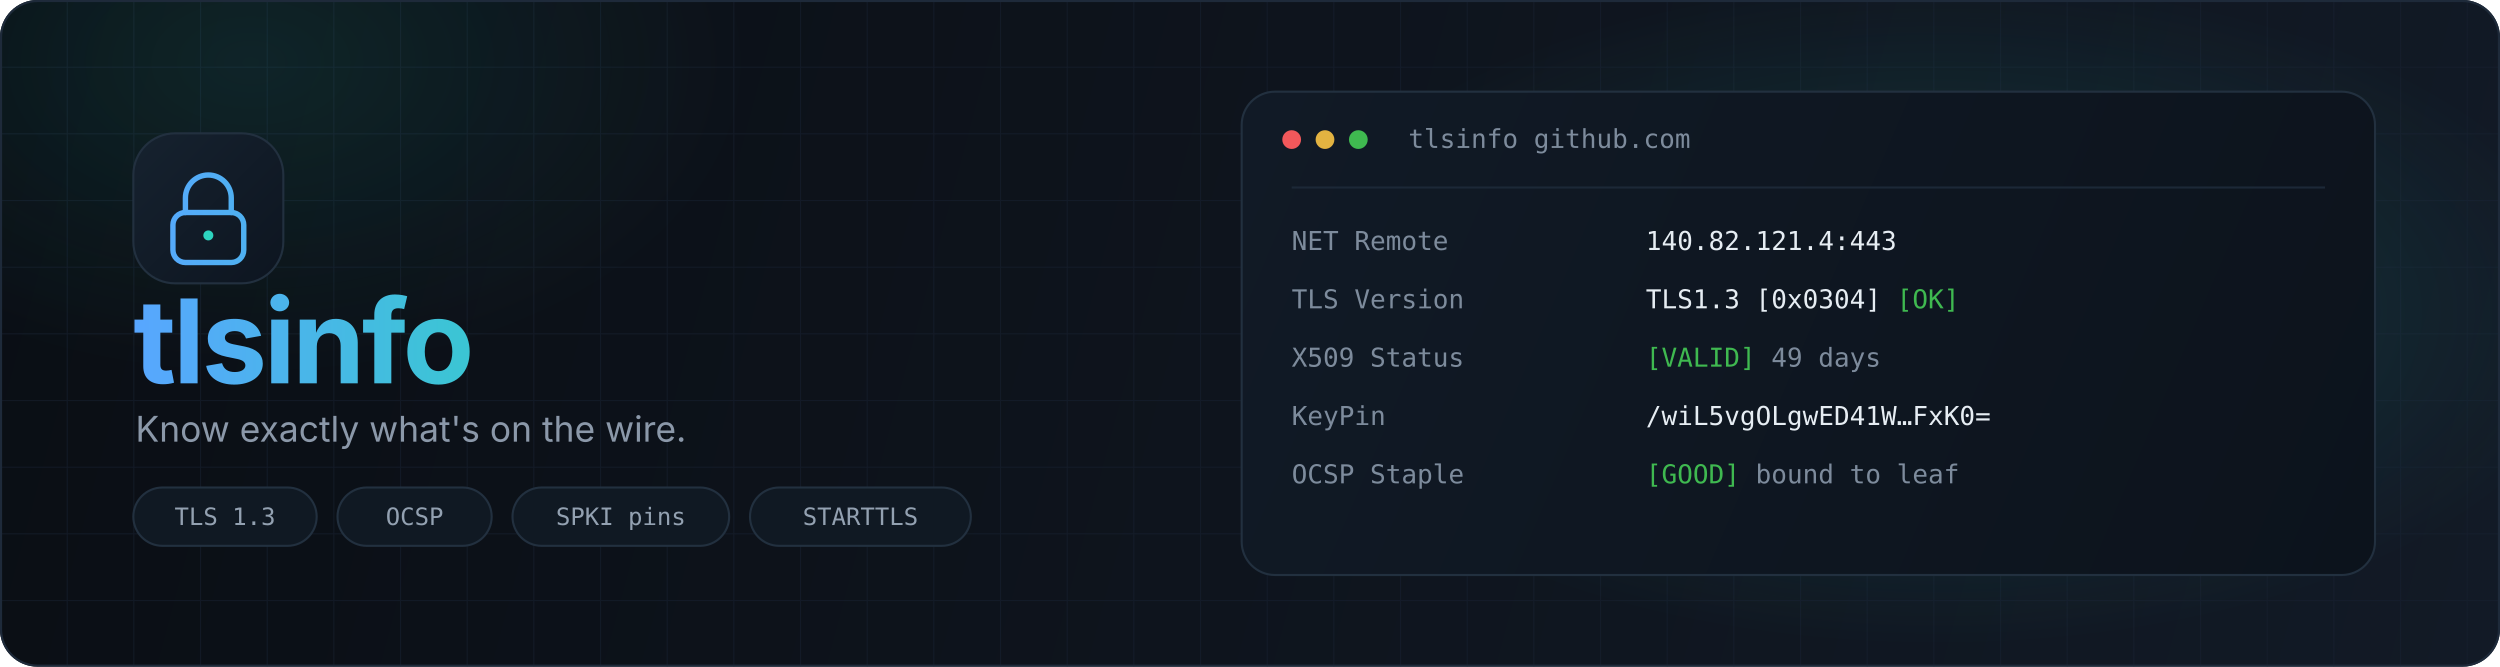
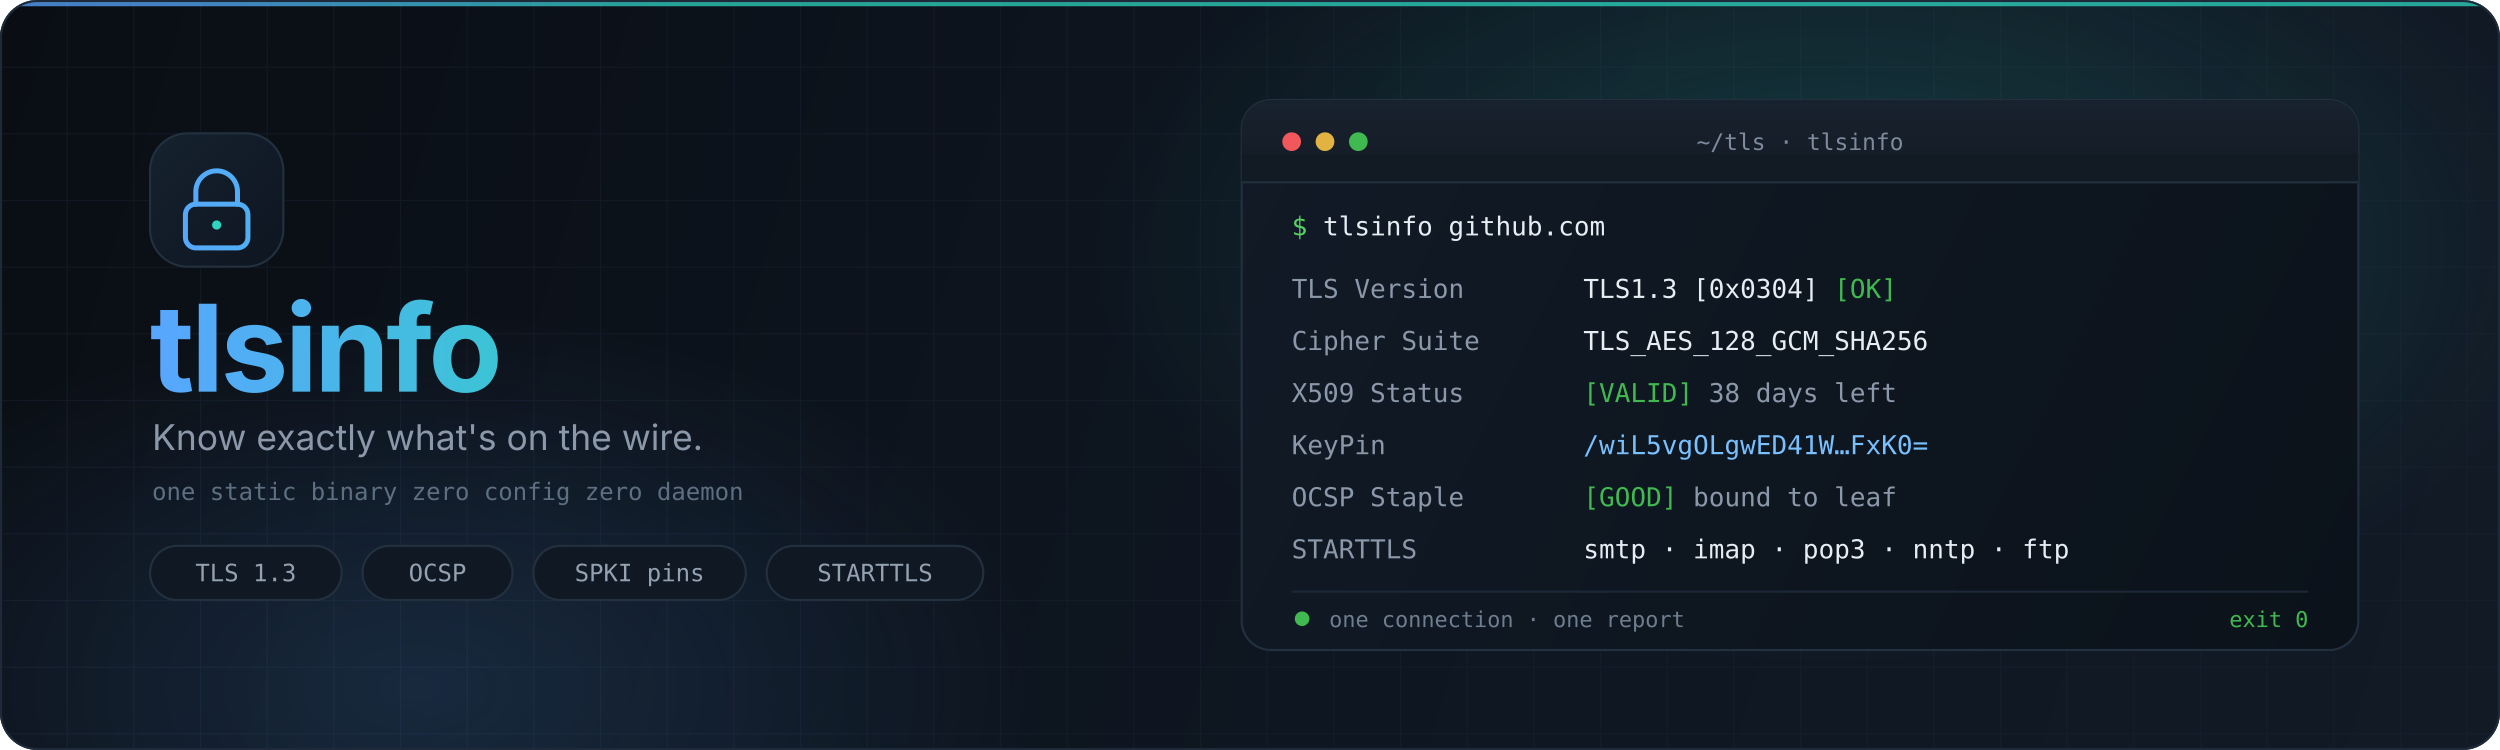
- <svg xmlns="http://www.w3.org/2000/svg" width="1200" height="320" viewBox="0 0 1200 320" role="img" aria-labelledby="hero-title hero-desc">
+ <svg xmlns="http://www.w3.org/2000/svg" width="1200" height="360" viewBox="0 0 1200 360" role="img" aria-labelledby="hero-title hero-desc">
  <defs>
-     <linearGradient id="bg" x1="0" y1="0" x2="1200" y2="320" gradientUnits="userSpaceOnUse">
+     <linearGradient id="bg" x1="0" y1="0" x2="1200" y2="360" gradientUnits="userSpaceOnUse">
      <stop stop-color="#0a0e14" />
+       <stop offset="0.55" stop-color="#0e1621" />
      <stop offset="1" stop-color="#121a26" />
    </linearGradient>
-     <linearGradient id="accent" x1="64" y1="0" x2="300" y2="0" gradientUnits="userSpaceOnUse">
+     <linearGradient id="accent" x1="72" y1="0" x2="330" y2="0" gradientUnits="userSpaceOnUse">
      <stop stop-color="#58a6ff" />
      <stop offset="1" stop-color="#2dd4bf" />
    </linearGradient>
-     <linearGradient id="badge" x1="64" y1="64" x2="136" y2="136" gradientUnits="userSpaceOnUse">
+     <linearGradient id="badge" x1="72" y1="64" x2="136" y2="128" gradientUnits="userSpaceOnUse">
      <stop stop-color="#16222f" />
      <stop offset="1" stop-color="#0d1520" />
    </linearGradient>
-     <linearGradient id="card" x1="596" y1="44" x2="1140" y2="276" gradientUnits="userSpaceOnUse">
+     <linearGradient id="card" x1="596" y1="48" x2="1132" y2="312" gradientUnits="userSpaceOnUse">
      <stop stop-color="#111a26" />
-       <stop offset="1" stop-color="#0c131c" />
+       <stop offset="1" stop-color="#0b121a" />
+     </linearGradient>
+     <linearGradient id="bar" x1="0" y1="48" x2="0" y2="88" gradientUnits="userSpaceOnUse">
+       <stop stop-color="#18222e" />
+       <stop offset="1" stop-color="#121a24" />
    </linearGradient>
    <radialGradient id="glow" cx="0.5" cy="0.5" r="0.5">
-       <stop stop-color="#2dd4bf" stop-opacity="0.18" />
+       <stop stop-color="#2dd4bf" stop-opacity="0.20" />
      <stop offset="1" stop-color="#2dd4bf" stop-opacity="0" />
+     </radialGradient>
+     <radialGradient id="glowBlue" cx="0.5" cy="0.5" r="0.5">
+       <stop stop-color="#58a6ff" stop-opacity="0.16" />
+       <stop offset="1" stop-color="#58a6ff" stop-opacity="0" />
    </radialGradient>
    <pattern id="grid" width="32" height="32" patternUnits="userSpaceOnUse">
      <path d="M32 0H0v32" fill="none" stroke="#182131" stroke-width="1" />
    </pattern>
    <clipPath id="frame">
-       <rect width="1200" height="320" rx="18" />
+       <rect width="1200" height="360" rx="18" />
    </clipPath>
  </defs>
  <g clip-path="url(#frame)">
-     <rect width="1200" height="320" fill="url(#bg)" />
-     <rect width="1200" height="320" fill="url(#grid)" opacity="0.55" />
-     <ellipse cx="930" cy="150" rx="320" ry="160" fill="url(#glow)" />
-     <ellipse cx="120" cy="30" rx="240" ry="150" fill="url(#glow)" opacity="0.6" />
+     <rect width="1200" height="360" fill="url(#bg)" />
+     <rect width="1200" height="360" fill="url(#grid)" opacity="0.5" />
+     <ellipse cx="880" cy="120" rx="360" ry="200" fill="url(#glow)" />
+     <ellipse cx="200" cy="330" rx="300" ry="180" fill="url(#glowBlue)" />
+     <rect x="0" y="0" width="1200" height="3" fill="url(#accent)" opacity="0.75" />
  </g>
-   <rect x="0.5" y="0.5" width="1199" height="319" rx="17.5" fill="none" stroke="#1e2a3a" />
-   <rect x="64" y="64" width="72" height="72" rx="20" fill="url(#badge)" stroke="#22303f" />
-   <rect x="83" y="102" width="34" height="24" rx="6" fill="none" stroke="url(#accent)" stroke-width="2.6" />
-   <path d="M89 102v-7a11 11 0 0 1 22 0v7" fill="none" stroke="url(#accent)" stroke-width="2.6" stroke-linecap="round" />
-   <circle cx="100" cy="113" r="2.4" fill="#2dd4bf" />
-   <text x="64" y="184" font-family="ui-sans-serif, -apple-system, 'Segoe UI', Inter, Helvetica, Arial, sans-serif" font-size="56" font-weight="700" letter-spacing="-1.5" fill="url(#accent)">tlsinfo</text>
-   <text x="65" y="212" font-family="ui-sans-serif, -apple-system, 'Segoe UI', Inter, Helvetica, Arial, sans-serif" font-size="17" fill="#8b98a9">Know exactly what's on the wire.</text>
+   <rect x="0.5" y="0.5" width="1199" height="359" rx="17.5" fill="none" stroke="#1e2a3a" />
+   <rect x="72" y="64" width="64" height="64" rx="18" fill="url(#badge)" stroke="#22303f" />
+   <rect x="89" y="98" width="30" height="21" rx="5" fill="none" stroke="url(#accent)" stroke-width="2.4" />
+   <path d="M94 98v-6a10 10 0 0 1 20 0v6" fill="none" stroke="url(#accent)" stroke-width="2.4" stroke-linecap="round" />
+   <circle cx="104" cy="108" r="2.2" fill="#2dd4bf" />
+   <text x="72" y="188" font-family="ui-sans-serif, -apple-system, 'Segoe UI', Inter, Helvetica, Arial, sans-serif" font-size="58" font-weight="700" letter-spacing="-1.6" fill="url(#accent)">tlsinfo</text>
+   <text x="73" y="216" font-family="ui-sans-serif, -apple-system, 'Segoe UI', Inter, Helvetica, Arial, sans-serif" font-size="17" fill="#8b98a9">Know exactly what's on the wire.</text>
+   <text x="73" y="240" font-family="ui-monospace, SFMono-Regular, Menlo, Consolas, monospace" font-size="11.5" fill="#5d6f80">one static binary   zero config   zero daemon</text>
  <g font-family="ui-monospace, SFMono-Regular, Menlo, Consolas, monospace" font-size="11.5" fill="#93a1b1">
-     <rect x="64" y="234" width="88" height="28" rx="14" fill="#101923" stroke="#22303f" />
-     <text x="108" y="252" text-anchor="middle">TLS 1.3</text>
-     <rect x="162" y="234" width="74" height="28" rx="14" fill="#101923" stroke="#22303f" />
-     <text x="199" y="252" text-anchor="middle">OCSP</text>
-     <rect x="246" y="234" width="104" height="28" rx="14" fill="#101923" stroke="#22303f" />
-     <text x="298" y="252" text-anchor="middle">SPKI pins</text>
-     <rect x="360" y="234" width="106" height="28" rx="14" fill="#101923" stroke="#22303f" />
-     <text x="413" y="252" text-anchor="middle">STARTTLS</text>
+     <rect x="72" y="262" width="92" height="26" rx="13" fill="#101923" stroke="#22303f" />
+     <text x="118" y="279" text-anchor="middle">TLS 1.3</text>
+     <rect x="174" y="262" width="72" height="26" rx="13" fill="#101923" stroke="#22303f" />
+     <text x="210" y="279" text-anchor="middle">OCSP</text>
+     <rect x="256" y="262" width="102" height="26" rx="13" fill="#101923" stroke="#22303f" />
+     <text x="307" y="279" text-anchor="middle">SPKI pins</text>
+     <rect x="368" y="262" width="104" height="26" rx="13" fill="#101923" stroke="#22303f" />
+     <text x="420" y="279" text-anchor="middle">STARTTLS</text>
  </g>
-   <rect x="596" y="44" width="544" height="232" rx="16" fill="url(#card)" stroke="#22303f" />
-   <circle cx="620" cy="67" r="4.5" fill="#f2585b" />
-   <circle cx="636" cy="67" r="4.5" fill="#e3b341" />
-   <circle cx="652" cy="67" r="4.5" fill="#3fb950" />
-   <text x="676" y="71" font-family="ui-monospace, SFMono-Regular, Menlo, Consolas, monospace" font-size="12.5" fill="#7d8b9c">tlsinfo github.com</text>
-   <line x1="620" y1="90" x2="1116" y2="90" stroke="#1c2837" />
+   <rect x="596" y="48" width="536" height="264" rx="14" fill="url(#card)" stroke="#22303f" />
+   <rect x="596" y="48" width="536" height="40" rx="14" fill="url(#bar)" />
+   <rect x="596" y="74" width="536" height="14" fill="#121a24" />
+   <line x1="596" y1="87.5" x2="1132" y2="87.5" stroke="#22303f" />
+   <circle cx="620" cy="68" r="4.5" fill="#f2585b" />
+   <circle cx="636" cy="68" r="4.5" fill="#e3b341" />
+   <circle cx="652" cy="68" r="4.5" fill="#3fb950" />
+   <text x="864" y="72" text-anchor="middle" font-family="ui-monospace, SFMono-Regular, Menlo, Consolas, monospace" font-size="11" fill="#7d8b9c">~/tls · tlsinfo</text>
  <g font-family="ui-monospace, SFMono-Regular, Menlo, Consolas, monospace" font-size="12.5">
-     <text x="620" y="120" fill="#7d8b9c">NET Remote</text>
-     <text x="790" y="120" fill="#e6edf3">140.82.121.4:443</text>
-     <text x="620" y="148" fill="#7d8b9c">TLS Version</text>
-     <text x="790" y="148" fill="#e6edf3">TLS1.3 [0x0304] <tspan fill="#3fb950">[OK]</tspan>
+     <text x="620" y="113" fill="#56d364">$ <tspan fill="#e6edf3">tlsinfo github.com</tspan>
    </text>
-     <text x="620" y="176" fill="#7d8b9c">X509 Status</text>
-     <text x="790" y="176" fill="#3fb950">[VALID] <tspan fill="#7d8b9c">49 days</tspan>
+     <text x="620" y="143" fill="#8b98a9">TLS Version</text>
+     <text x="760" y="143" fill="#e6edf3">TLS1.3 [0x0304] <tspan fill="#3fb950">[OK]</tspan>
    </text>
-     <text x="620" y="204" fill="#7d8b9c">KeyPin</text>
-     <text x="790" y="204" fill="#e6edf3">/wiL5vgOLgwED41W…FxK0=</text>
-     <text x="620" y="232" fill="#7d8b9c">OCSP Staple</text>
-     <text x="790" y="232" fill="#3fb950">[GOOD] <tspan fill="#7d8b9c">bound to leaf</tspan>
+     <text x="620" y="168" fill="#8b98a9">Cipher Suite</text>
+     <text x="760" y="168" fill="#e6edf3">TLS_AES_128_GCM_SHA256</text>
+     <text x="620" y="193" fill="#8b98a9">X509 Status</text>
+     <text x="760" y="193" fill="#3fb950">[VALID] <tspan fill="#8b98a9">38 days left</tspan>
    </text>
+     <text x="620" y="218" fill="#8b98a9">KeyPin</text>
+     <text x="760" y="218" fill="#79c0ff">/wiL5vgOLgwED41W…FxK0=</text>
+     <text x="620" y="243" fill="#8b98a9">OCSP Staple</text>
+     <text x="760" y="243" fill="#3fb950">[GOOD] <tspan fill="#8b98a9">bound to leaf</tspan>
+     </text>
+     <text x="620" y="268" fill="#8b98a9">STARTTLS</text>
+     <text x="760" y="268" fill="#e6edf3">smtp · imap · pop3 · nntp · ftp</text>
  </g>
+   <line x1="620" y1="284" x2="1108" y2="284" stroke="#1c2837" />
+   <circle cx="625" cy="297" r="3.5" fill="#3fb950" />
+   <text x="638" y="301" font-family="ui-monospace, SFMono-Regular, Menlo, Consolas, monospace" font-size="10.5" fill="#6e7d8f">one connection · one report</text>
+   <text x="1108" y="301" text-anchor="end" font-family="ui-monospace, SFMono-Regular, Menlo, Consolas, monospace" font-size="10.5" fill="#3fb950">exit 0</text>
</svg>
